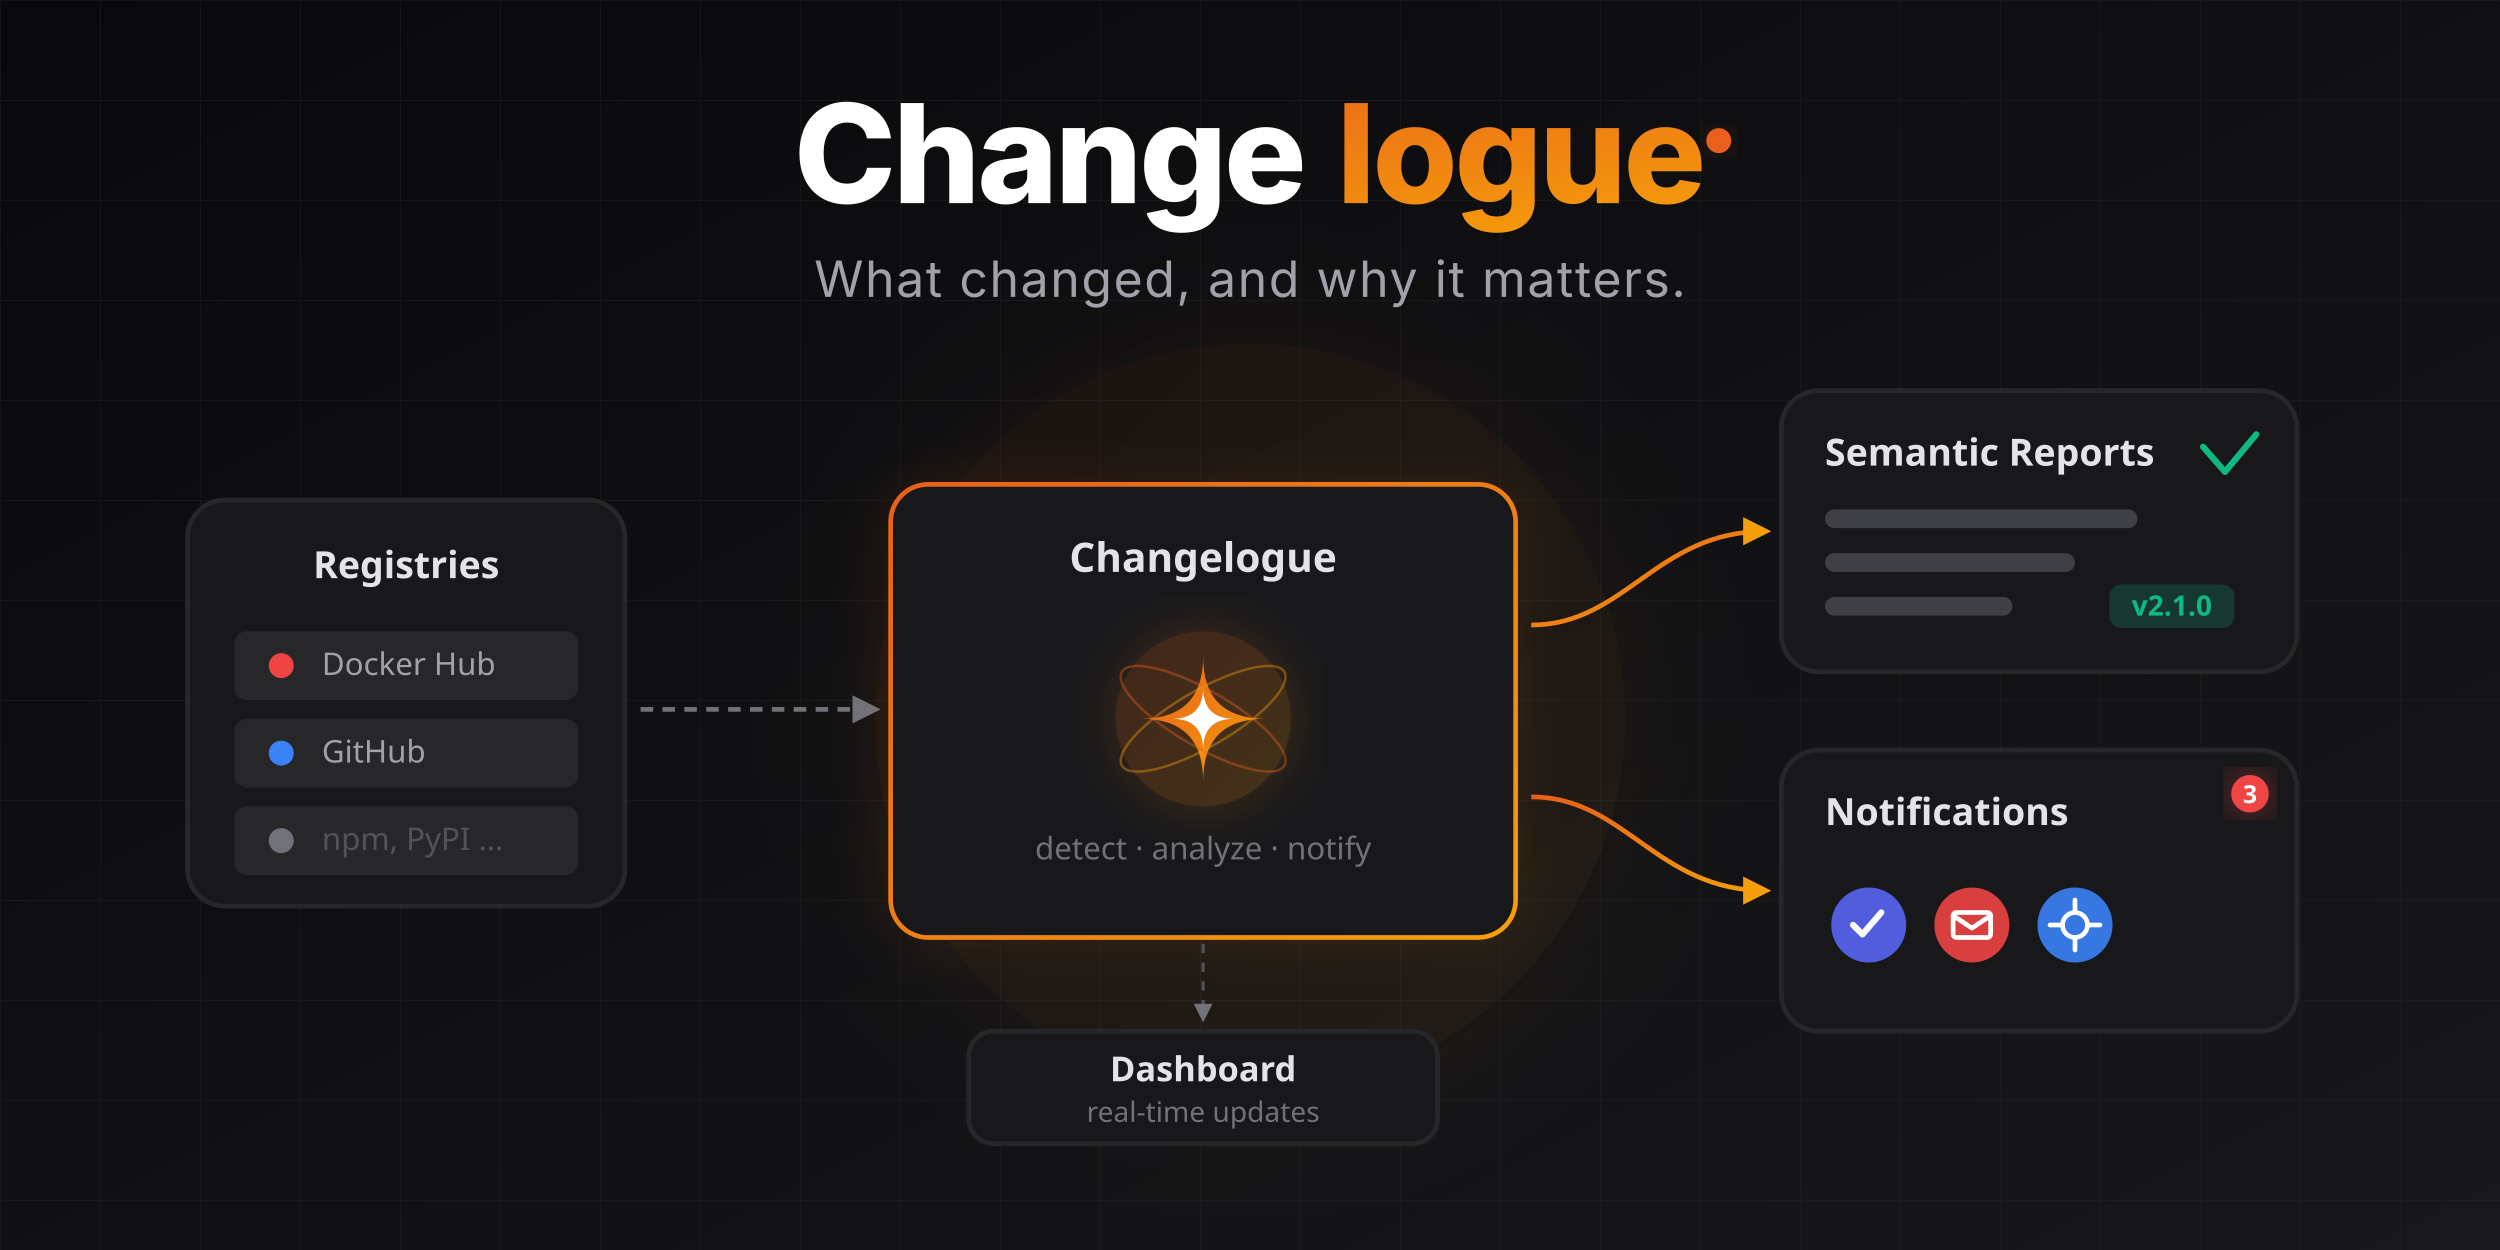
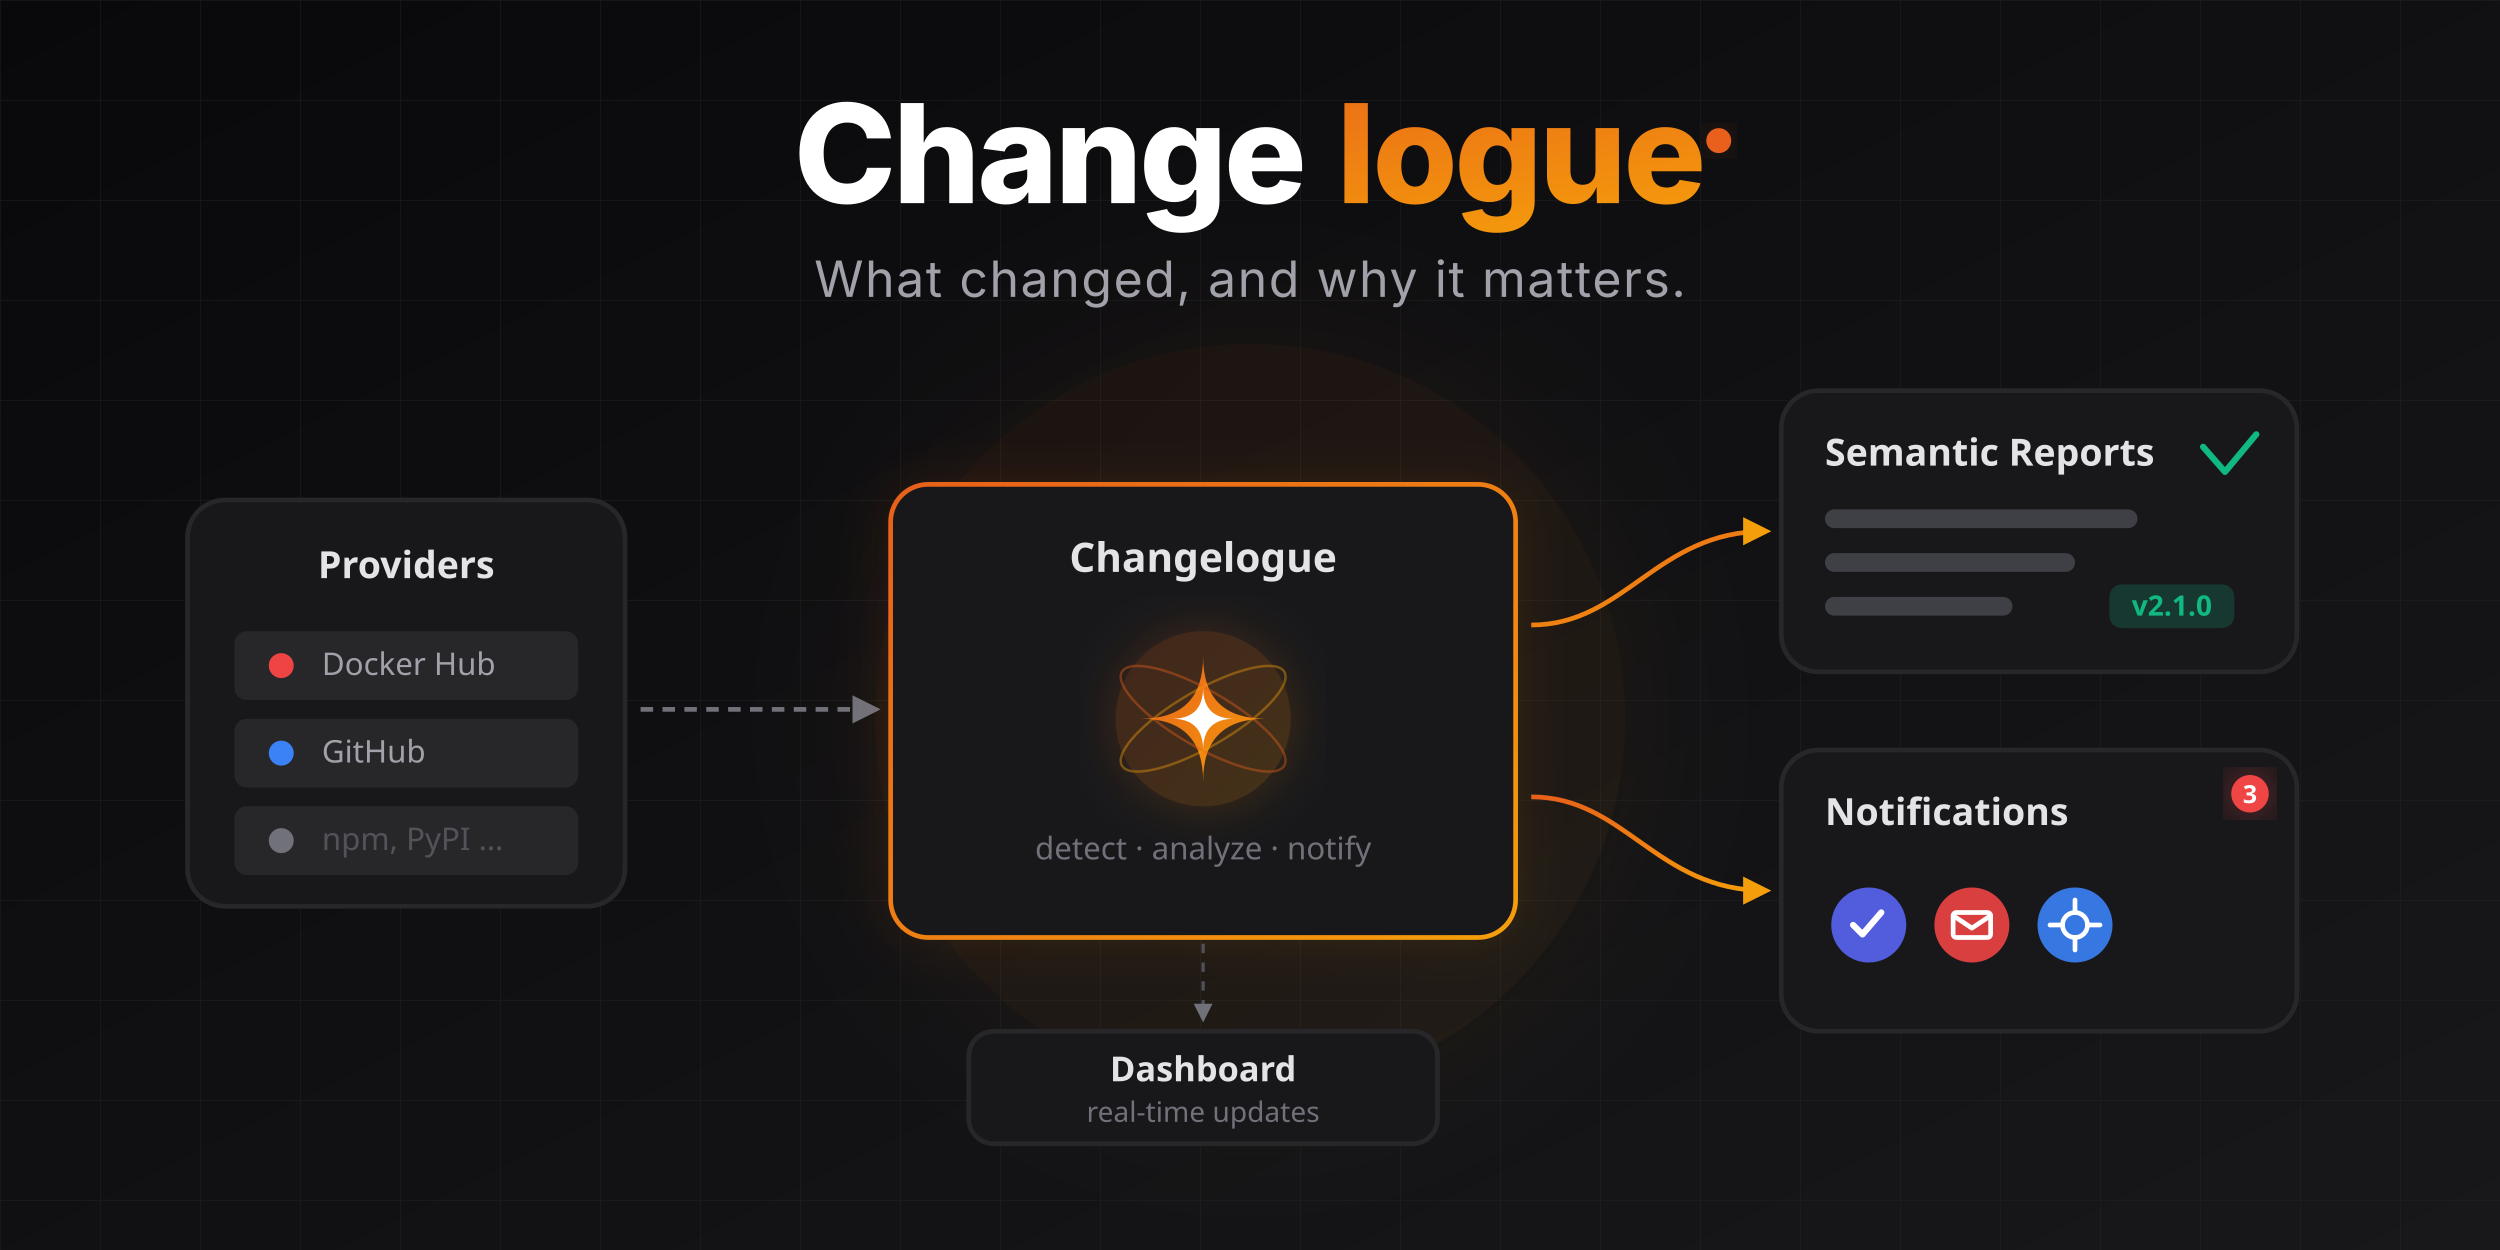
<svg xmlns="http://www.w3.org/2000/svg" viewBox="0 0 800 400" width="100%" height="100%">
  <defs>
    <linearGradient id="bgGradient" x1="0%" y1="0%" x2="100%" y2="100%">
      <stop offset="0%" stop-color="#09090b" />
      <stop offset="100%" stop-color="#18181b" />
    </linearGradient>
    <linearGradient id="brandGradient" x1="0%" y1="0%" x2="100%" y2="100%">
      <stop offset="0%" stop-color="#e8601a" />
      <stop offset="100%" stop-color="#f59e0b" />
    </linearGradient>
    <filter id="glow" x="-20%" y="-20%" width="140%" height="140%">
      <feGaussianBlur stdDeviation="8" result="blur" />
      <feComposite in="SourceGraphic" in2="blur" operator="over" />
    </filter>
    <filter id="heavyGlow" x="-50%" y="-50%" width="200%" height="200%">
      <feGaussianBlur stdDeviation="24" result="blur" />
      <feComposite in="SourceGraphic" in2="blur" operator="over" />
    </filter>
    <marker id="arrowGray" viewBox="0 0 10 10" refX="8" refY="5" markerWidth="6" markerHeight="6" orient="auto">
      <path d="M 0 0 L 10 5 L 0 10 z" fill="#71717a" />
    </marker>
    <marker id="arrowBrand" viewBox="0 0 10 10" refX="8" refY="5" markerWidth="6" markerHeight="6" orient="auto">
      <path d="M 0 0 L 10 5 L 0 10 z" fill="#f59e0b" />
    </marker>
    <pattern id="grid" width="32" height="32" patternUnits="userSpaceOnUse">
      <path d="M 32 0 L 0 0 0 32" fill="none" stroke="#27272a" stroke-width="0.5" stroke-opacity="0.5" />
    </pattern>
  </defs>
  <rect width="800" height="400" fill="url(#bgGradient)" />
  <rect width="800" height="400" fill="url(#grid)" />
  <circle cx="400" cy="230" r="120" fill="url(#brandGradient)" opacity="0.06" filter="url(#heavyGlow)" />
  <g text-anchor="middle" font-family="system-ui, -apple-system, sans-serif">
    <text x="400" y="65" font-size="44" font-weight="800" letter-spacing="-1">
      <tspan fill="#ffffff">Change</tspan>
      <tspan fill="url(#brandGradient)">logue</tspan>
    </text>
    <text x="400" y="95" font-size="16" font-weight="400" fill="#a1a1aa" letter-spacing="0.5">
      What changed, and why it matters.
    </text>
    <circle cx="550" cy="45" r="4" fill="#e8601a" filter="url(#glow)" />
  </g>
  <g transform="translate(60, 160)">
    <rect width="140" height="130" rx="12" fill="#18181b" stroke="#27272a" stroke-width="1.5" />
-     <text x="70" y="25" text-anchor="middle" font-family="system-ui" font-size="12" font-weight="700" fill="#e4e4e7">Registries</text>
+     <text x="70" y="25" text-anchor="middle" font-family="system-ui" font-size="12" font-weight="700" fill="#e4e4e7">Providers</text>
    <g transform="translate(15, 42)">
      <rect width="110" height="22" rx="4" fill="#27272a" />
      <circle cx="15" cy="11" r="4" fill="#ef4444" />
      <text x="28" y="14" font-family="system-ui" font-size="10" fill="#a1a1aa">Docker Hub</text>
    </g>
    <g transform="translate(15, 70)">
      <rect width="110" height="22" rx="4" fill="#27272a" />
      <circle cx="15" cy="11" r="4" fill="#3b82f6" />
      <text x="28" y="14" font-family="system-ui" font-size="10" fill="#a1a1aa">GitHub</text>
    </g>
    <g transform="translate(15, 98)">
      <rect width="110" height="22" rx="4" fill="#27272a" />
      <circle cx="15" cy="11" r="4" fill="#71717a" />
      <text x="28" y="14" font-family="system-ui" font-size="10" fill="#52525b">npm, PyPI …</text>
    </g>
  </g>
  <line x1="205" y1="227" x2="280" y2="227" stroke="#71717a" stroke-width="1.5" stroke-dasharray="4 3" marker-end="url(#arrowGray)" />
  <g transform="translate(285, 155)">
    <rect width="200" height="145" rx="12" fill="url(#brandGradient)" filter="url(#glow)" opacity="0.12" />
    <rect width="200" height="145" rx="12" fill="#18181b" stroke="url(#brandGradient)" stroke-width="1.5" />
    <text x="100" y="28" text-anchor="middle" font-family="system-ui" font-size="13" font-weight="700" fill="#e4e4e7">Changelogue</text>
    <g transform="translate(100, 75)">
      <circle cx="0" cy="0" r="28" fill="url(#brandGradient)" opacity="0.2" filter="url(#glow)" />
      <path d="M 0 -20 Q 0 0 -20 0 Q 0 0 0 20 Q 0 0 20 0 Q 0 0 0 -20 Z" fill="url(#brandGradient)" />
      <path d="M 0 -10 Q 0 0 -10 0 Q 0 0 0 10 Q 0 0 10 0 Q 0 0 0 -10 Z" fill="#ffffff" />
      <ellipse cx="0" cy="0" rx="30" ry="9" fill="none" stroke="#e8601a" stroke-width="0.8" opacity="0.4" transform="rotate(30)" />
      <ellipse cx="0" cy="0" rx="30" ry="9" fill="none" stroke="#f59e0b" stroke-width="0.8" opacity="0.4" transform="rotate(-30)" />
    </g>
    <text x="100" y="120" text-anchor="middle" font-family="system-ui" font-size="10" font-weight="400" fill="#71717a">detect · analyze · notify</text>
  </g>
  <path d="M 490 200 C 520 200, 530 170, 565 170" fill="none" stroke="url(#brandGradient)" stroke-width="1.5" marker-end="url(#arrowBrand)" />
  <path d="M 490 255 C 520 255, 530 285, 565 285" fill="none" stroke="url(#brandGradient)" stroke-width="1.5" marker-end="url(#arrowBrand)" />
  <g transform="translate(570, 125)">
    <rect width="165" height="90" rx="12" fill="#18181b" stroke="#27272a" stroke-width="1.5" />
    <text x="14" y="24" font-family="system-ui" font-size="12" font-weight="700" fill="#e4e4e7">Semantic Reports</text>
    <rect x="14" y="38" width="100" height="6" rx="3" fill="#3f3f46" />
    <rect x="14" y="52" width="80" height="6" rx="3" fill="#3f3f46" />
    <rect x="14" y="66" width="60" height="6" rx="3" fill="#3f3f46" />
    <rect x="105" y="62" width="40" height="14" rx="4" fill="#10b981" opacity="0.2" />
    <text x="125" y="72" text-anchor="middle" font-family="system-ui" font-size="9" font-weight="800" fill="#10b981">v2.1.0</text>
    <path d="M 135 18 L 142 26 L 152 14" fill="none" stroke="#10b981" stroke-width="2" stroke-linecap="round" stroke-linejoin="round" />
  </g>
  <g transform="translate(570, 240)">
    <rect width="165" height="90" rx="12" fill="#18181b" stroke="#27272a" stroke-width="1.5" />
    <text x="14" y="24" font-family="system-ui" font-size="12" font-weight="700" fill="#e4e4e7">Notifications</text>
    <g transform="translate(14, 42)">
      <circle cx="14" cy="14" r="12" fill="#5865F2" opacity="0.9" />
      <path d="M 9 14 L 12 17 L 18 10" fill="none" stroke="#ffffff" stroke-width="2" stroke-linecap="round" stroke-linejoin="round" />
      <circle cx="47" cy="14" r="12" fill="#ef4444" opacity="0.9" />
      <path d="M 41 11 L 47 15 L 53 11" fill="none" stroke="#ffffff" stroke-width="1.5" stroke-linecap="round" stroke-linejoin="round" />
      <rect x="41" y="10" width="12" height="8" rx="1" fill="none" stroke="#ffffff" stroke-width="1.5" />
      <circle cx="80" cy="14" r="12" fill="#3b82f6" opacity="0.9" />
      <circle cx="80" cy="14" r="4" fill="none" stroke="#ffffff" stroke-width="1.5" />
      <path d="M 80 10 L 80 6 M 80 18 L 80 22 M 76 14 L 72 14 M 84 14 L 88 14" stroke="#ffffff" stroke-width="1.5" stroke-linecap="round" />
    </g>
    <circle cx="150" cy="14" r="6" fill="#ef4444" filter="url(#glow)" />
    <text x="150" y="17" text-anchor="middle" font-family="system-ui" font-size="8" font-weight="bold" fill="#ffffff">3</text>
  </g>
  <g transform="translate(310, 330)">
    <rect width="150" height="36" rx="8" fill="#18181b" stroke="#27272a" stroke-width="1.5" />
    <text x="75" y="16" text-anchor="middle" font-family="system-ui" font-size="11" font-weight="600" fill="#e4e4e7">Dashboard</text>
    <text x="75" y="29" text-anchor="middle" font-family="system-ui" font-size="9" font-weight="400" fill="#71717a">real-time updates</text>
  </g>
  <line x1="385" y1="302" x2="385" y2="326" stroke="#52525b" stroke-width="1" stroke-dasharray="3 3" marker-end="url(#arrowGray)" />
</svg>
